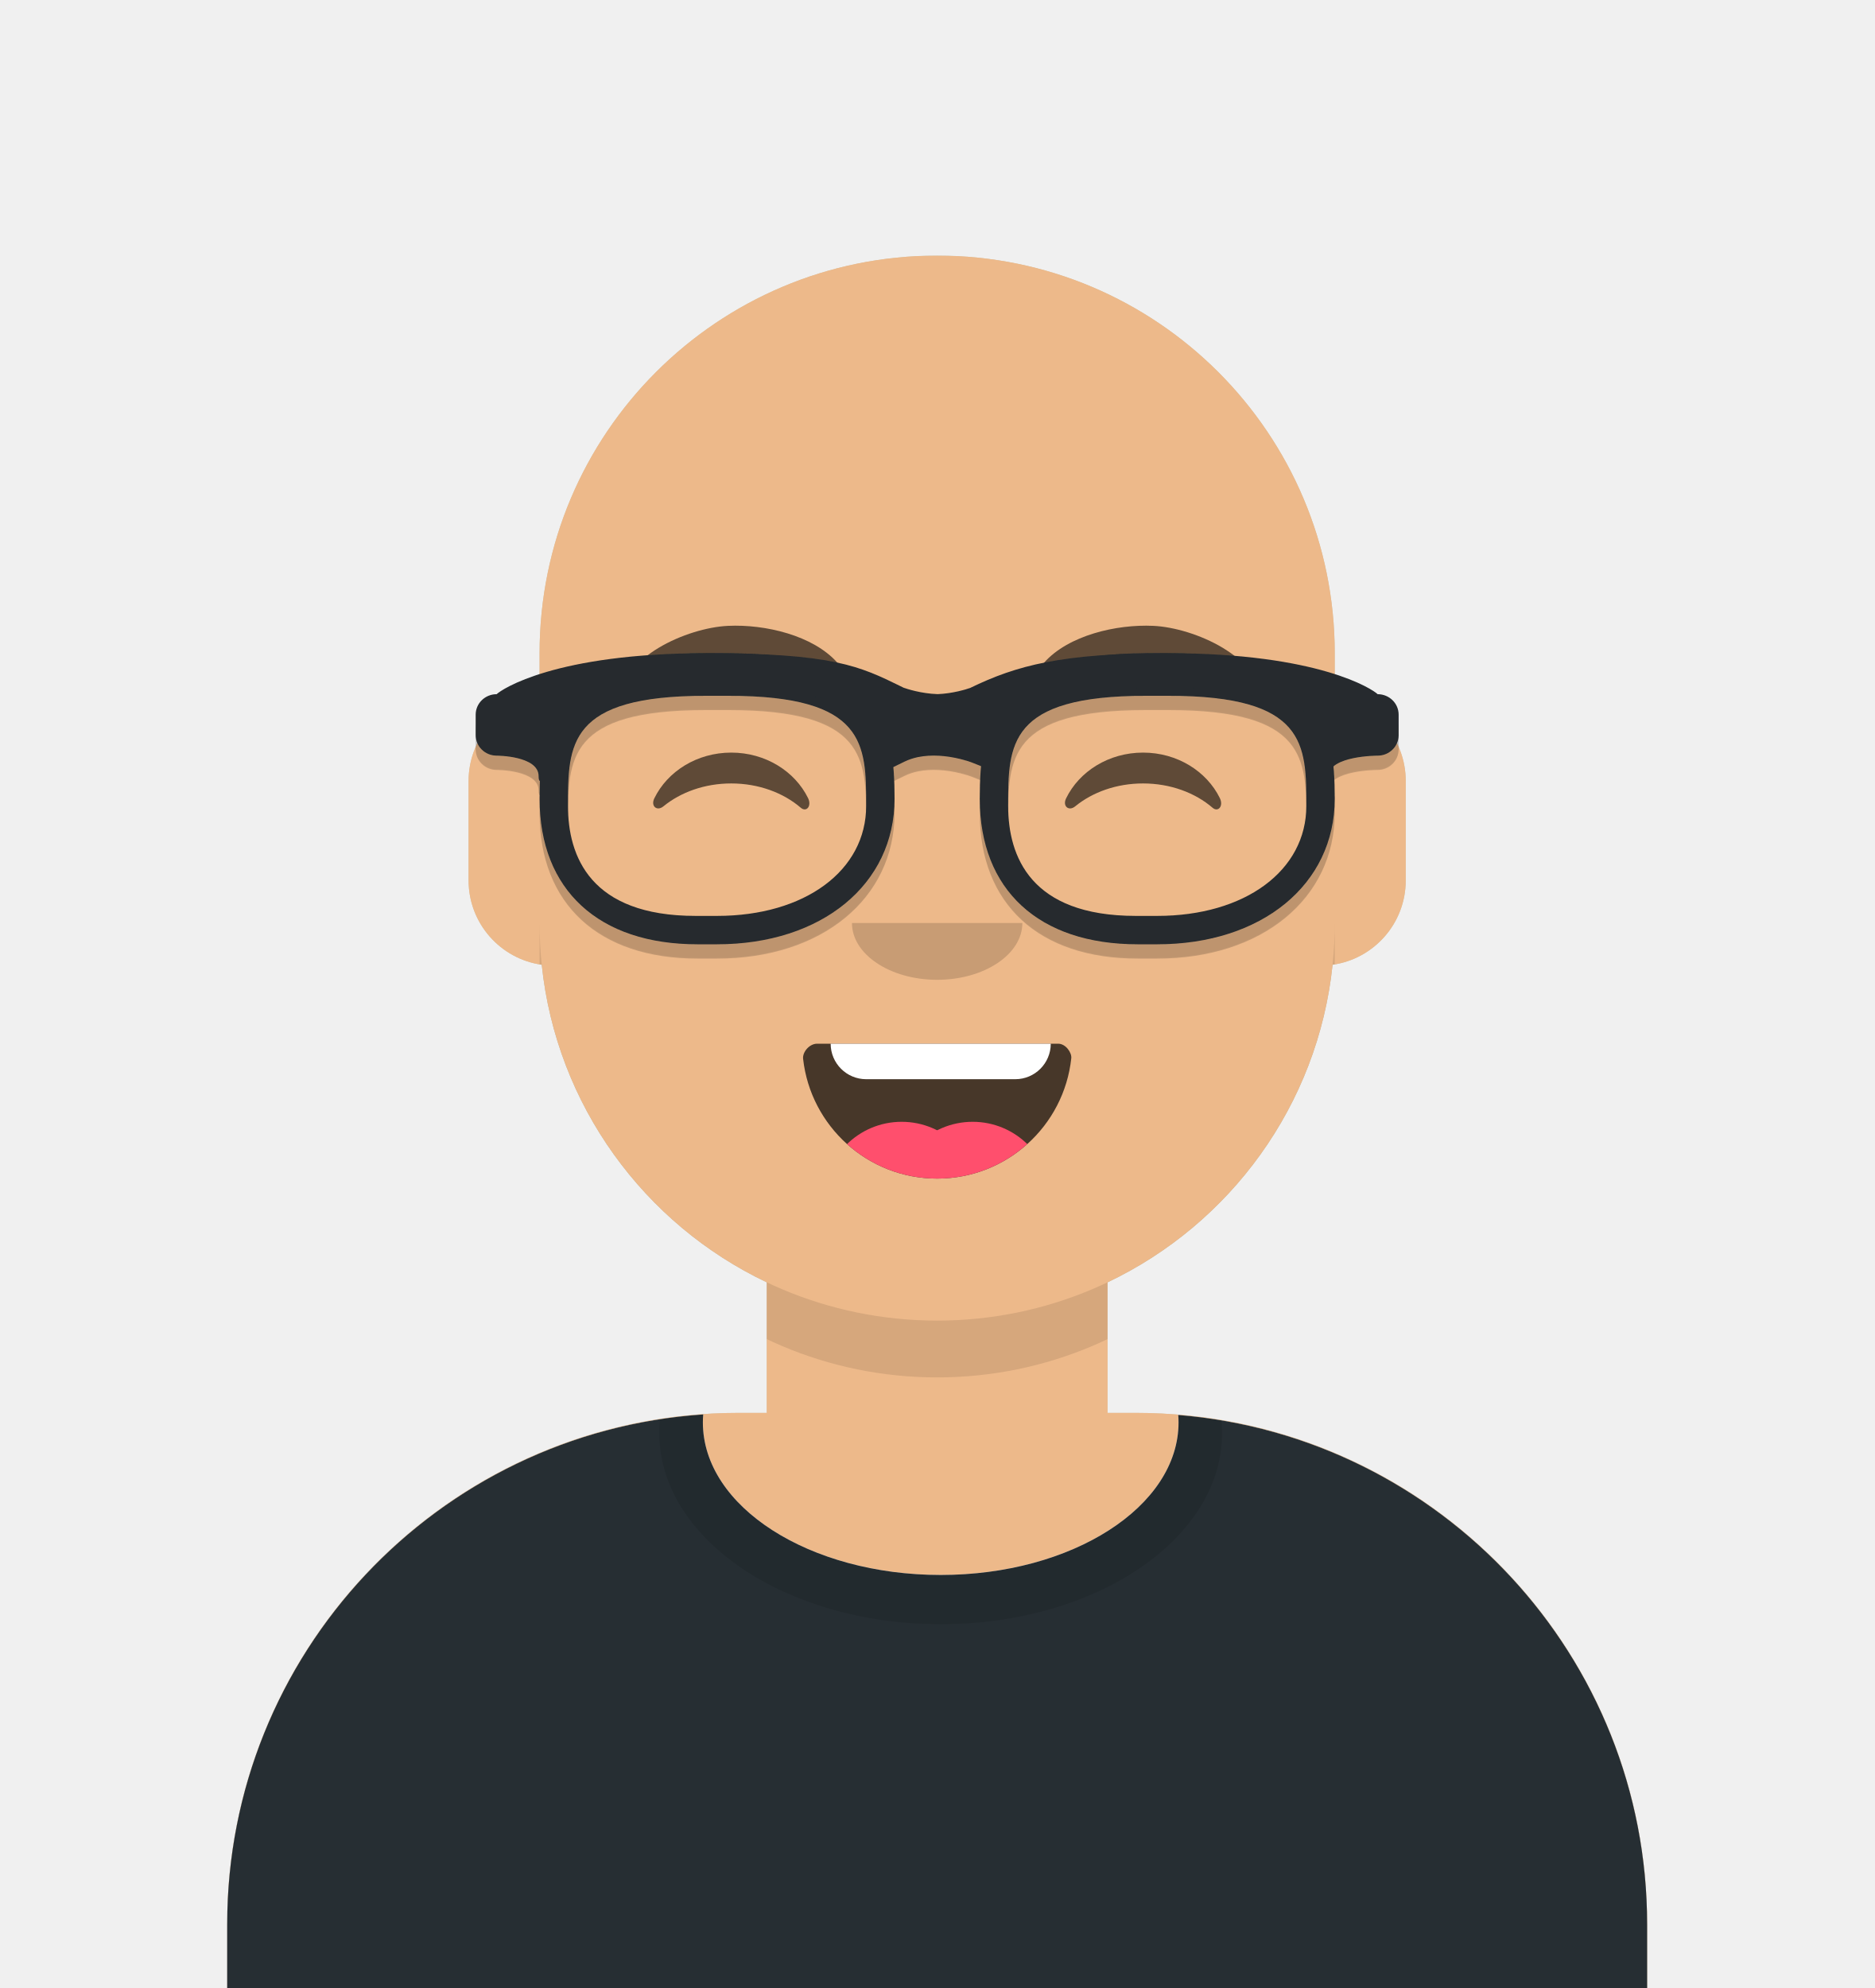
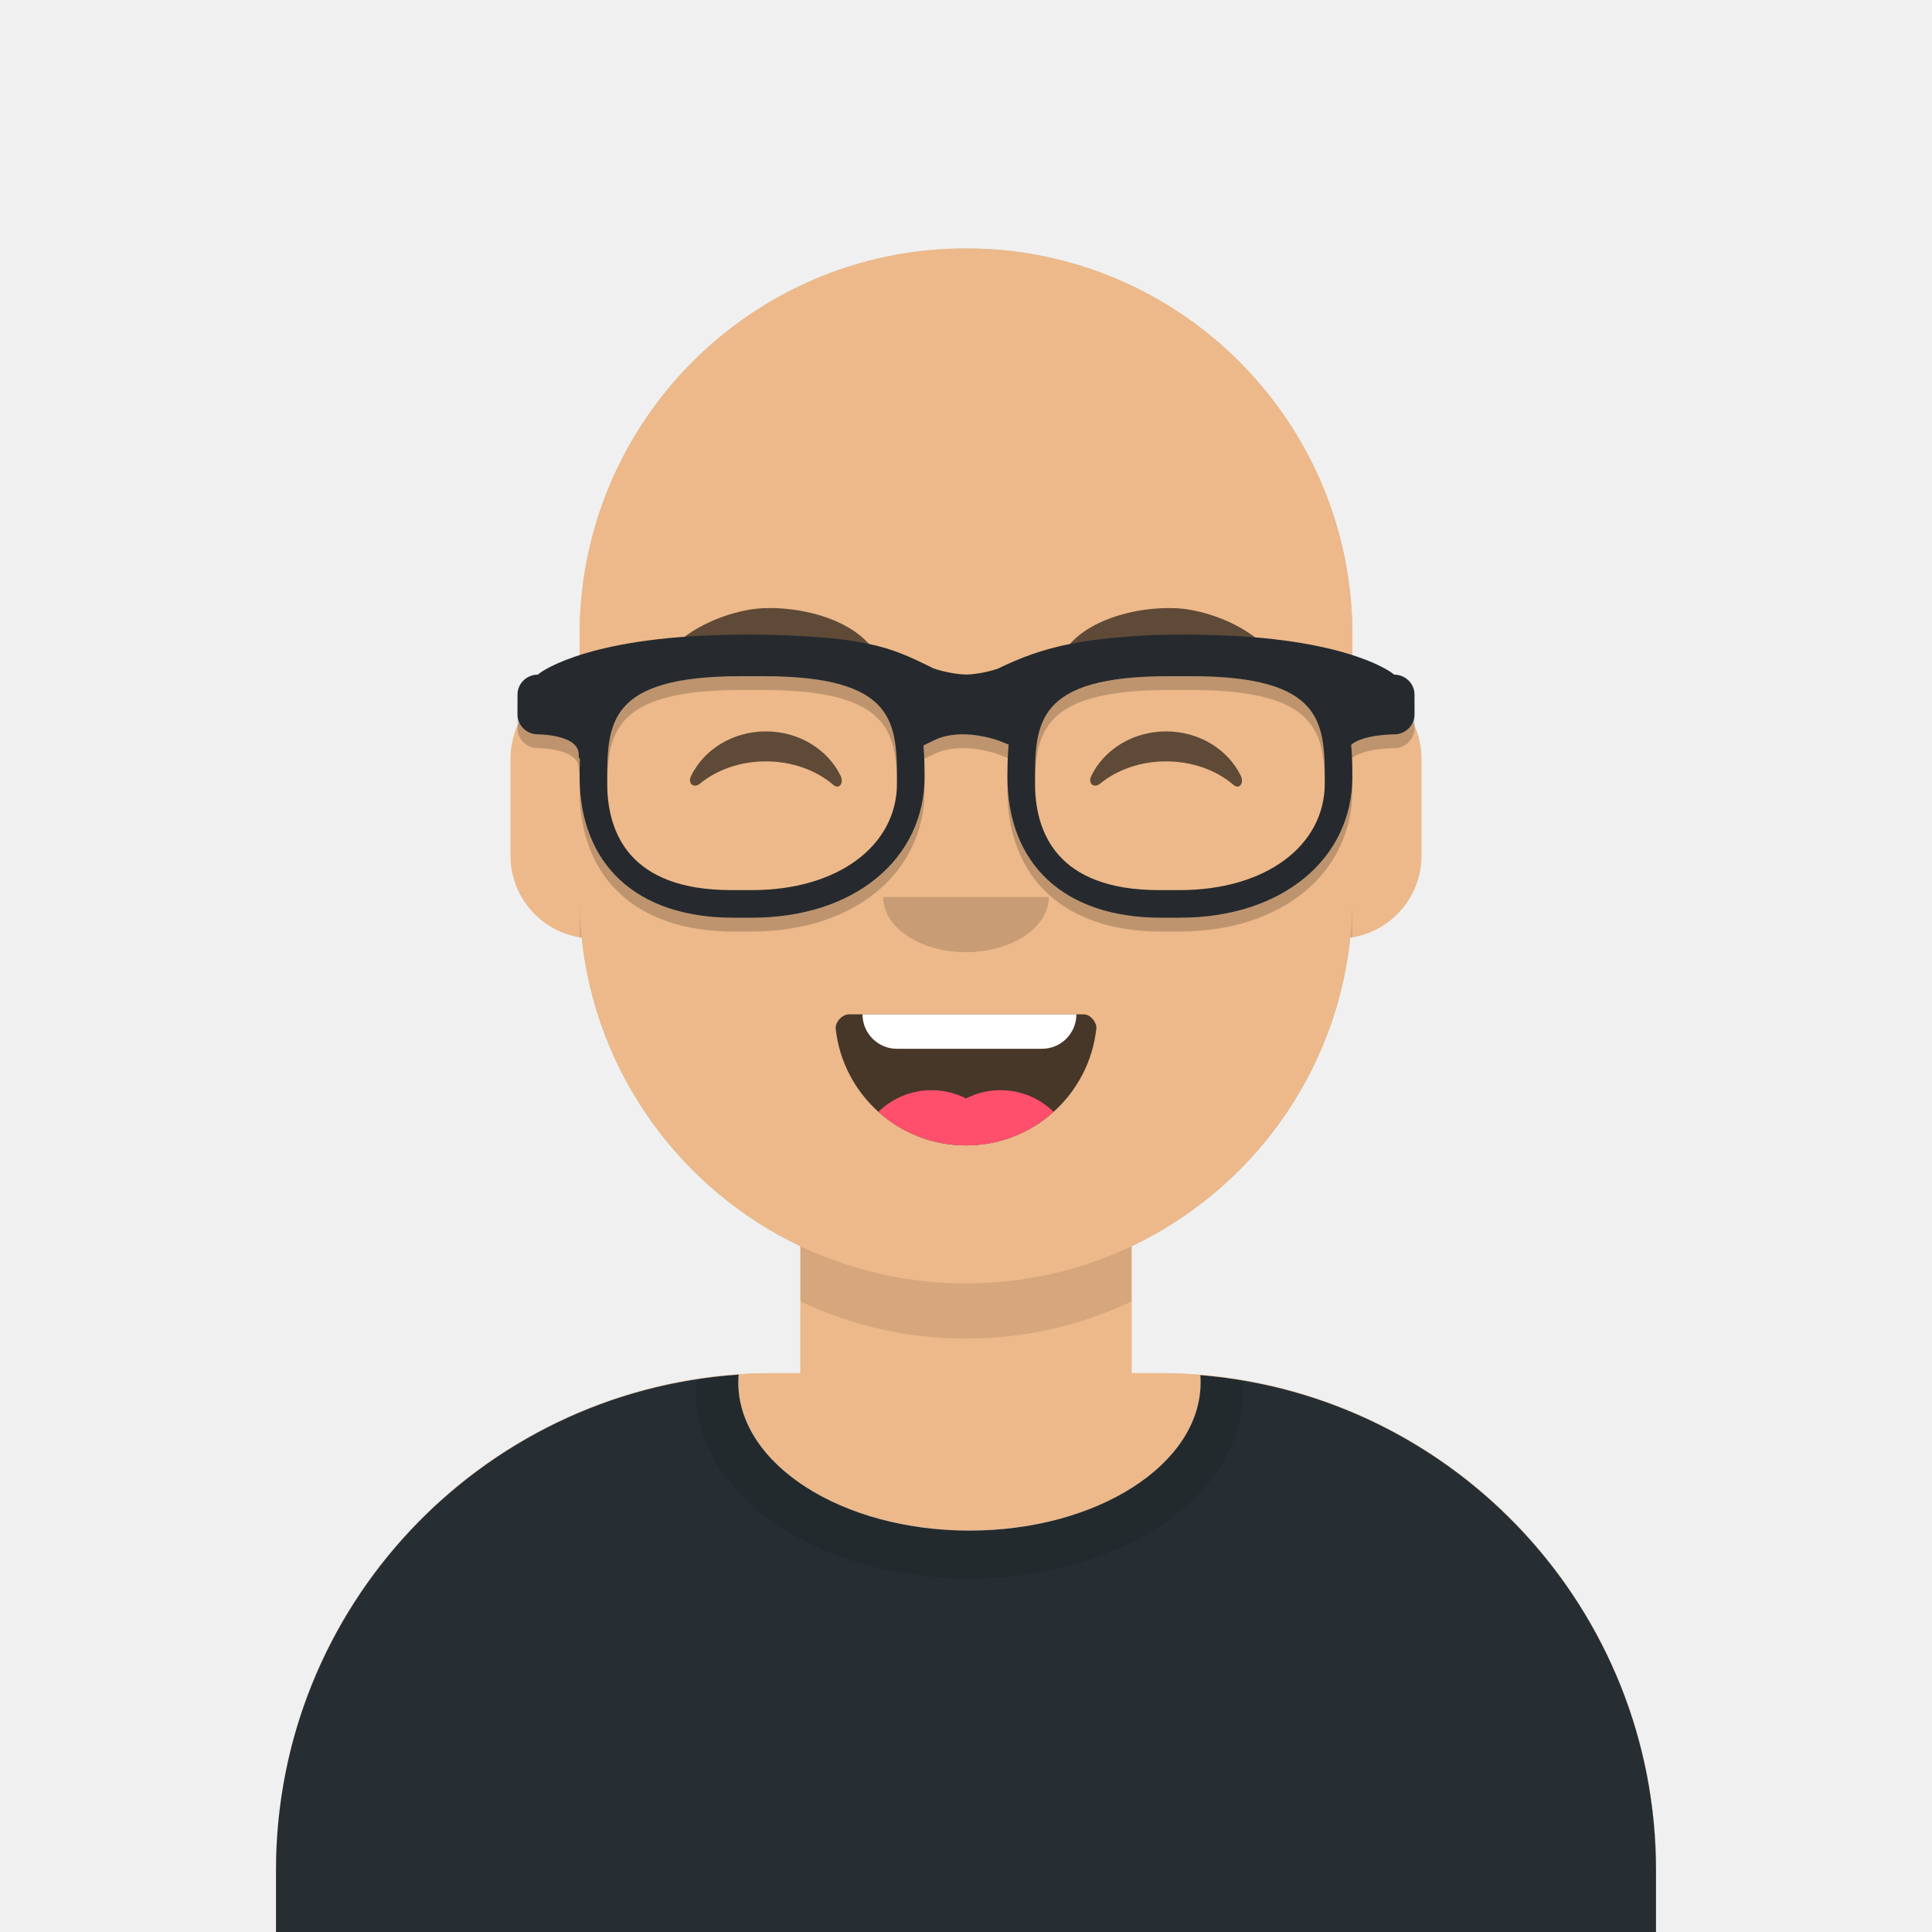
- <svg xmlns="http://www.w3.org/2000/svg" xmlns:xlink="http://www.w3.org/1999/xlink" width="264px" height="280px" viewBox="0 0 264 280" version="1.1">
+ <svg xmlns="http://www.w3.org/2000/svg" xmlns:xlink="http://www.w3.org/1999/xlink" width="150px" height="150px" viewBox="0 0 264 280" version="1.1">
  <defs>
    <circle id="react-path-1" cx="120" cy="120" r="120" />
    <path d="M12,160 C12,226.274 65.726,280 132,280 C198.274,280 252,226.274 252,160 L264,160 L264,-1.42108547e-14 L-3.19744231e-14,-1.42108547e-14 L-3.19744231e-14,160 L12,160 Z" id="react-path-2" />
    <path d="M124,144.611 L124,163 L128,163 L128,163 C167.765,163 200,195.235 200,235 L200,244 L0,244 L0,235 C-4.86974701e-15,195.235 32.235,163 72,163 L72,163 L76,163 L76,144.611 C58.763,136.422 46.372,119.687 44.305,99.881 C38.48,99.058 34,94.052 34,88 L34,74 C34,68.054 38.325,63.118 44,62.166 L44,56 L44,56 C44,25.072 69.072,5.68137151e-15 100,0 L100,0 L100,0 C130.928,-5.68137151e-15 156,25.072 156,56 L156,62.166 C161.675,63.118 166,68.054 166,74 L166,88 C166,94.052 161.52,99.058 155.695,99.881 C153.628,119.687 141.237,136.422 124,144.611 Z" id="react-path-3" />
  </defs>
  <g id="Avataaar" stroke="none" stroke-width="1" fill="none" fill-rule="evenodd">
    <g transform="translate(-825, -1100)" id="Avataaar/Circle">
      <g transform="translate(825, 1100)">
        <g id="Mask" />
        <g id="Avataaar" stroke-width="1" fill-rule="evenodd" mask="url(#react-mask-5)">
          <g id="Body" transform="translate(32, 36)">
            <mask id="react-mask-6" fill="white">
              <use xlink:href="#react-path-3" />
            </mask>
            <use fill="#D0C6AC" xlink:href="#react-path-3" />
            <g id="Skin/👶🏽-03-Brown" mask="url(#react-mask-6)" fill="#EDB98A">
              <g transform="translate(0, 0)" id="Color">
                <rect x="0" y="0" width="264" height="280" />
              </g>
            </g>
            <path d="M156,79 L156,102 C156,132.928 130.928,158 100,158 C69.072,158 44,132.928 44,102 L44,79 L44,94 C44,124.928 69.072,150 100,150 C130.928,150 156,124.928 156,94 L156,79 Z" id="Neck-Shadow" fill-opacity="0.1" fill="#000000" mask="url(#react-mask-6)" />
          </g>
          <g id="Clothing/Shirt-Crew-Neck" transform="translate(0, 170)">
            <defs>
              <path d="M165.96,29.295 C202.936,32.325 232,63.294 232,101.052 L232,110 L32,110 L32,101.052 C32,62.953 61.592,31.765 99.045,29.22 C99.015,29.593 99,29.969 99,30.348 C99,42.211 113.998,51.828 132.5,51.828 C151.002,51.828 166,42.211 166,30.348 C166,29.995 165.987,29.644 165.96,29.295 Z" id="react-path-33" />
            </defs>
            <mask id="react-mask-34" fill="white">
              <use xlink:href="#react-path-33" />
            </mask>
            <use id="Clothes" fill="#E6E6E6" fill-rule="evenodd" xlink:href="#react-path-33" />
            <g id="Color/Palette/Gray-01" mask="url(#react-mask-34)" fill-rule="evenodd" fill="#262E33">
              <rect id="🖍Color" x="0" y="0" width="264" height="110" />
            </g>
            <g id="Shadowy" opacity="0.6" stroke-width="1" fill-rule="evenodd" mask="url(#react-mask-34)" fill-opacity="0.16" fill="#000000">
              <g transform="translate(92, 4)" id="Hola-👋🏼">
                <ellipse cx="40.5" cy="27.848" rx="39.635" ry="26.914" />
              </g>
            </g>
          </g>
          <g id="Face" transform="translate(76, 82)" fill="#000000">
            <g id="Mouth/Smile" transform="translate(2, 52)">
              <defs>
                <path d="M35.118,15.128 C36.176,24.62 44.226,32 54,32 C63.804,32 71.874,24.574 72.892,15.04 C72.974,14.273 72.117,13 71.043,13 C56.149,13 44.738,13 37.087,13 C36.007,13 35.012,14.178 35.118,15.128 Z" id="react-path-37" />
              </defs>
              <mask id="react-mask-38" fill="white">
                <use xlink:href="#react-path-37" />
              </mask>
              <use id="Mouth" fill-opacity="0.7" fill="#000000" fill-rule="evenodd" xlink:href="#react-path-37" />
              <rect id="Teeth" fill="#FFFFFF" fill-rule="evenodd" mask="url(#react-mask-38)" x="39" y="2" width="31" height="16" rx="5" />
              <g id="Tongue" stroke-width="1" fill-rule="evenodd" mask="url(#react-mask-38)" fill="#FF4F6D">
                <g transform="translate(38, 24)">
                  <circle cx="11" cy="11" r="11" />
                  <circle cx="21" cy="11" r="11" />
                </g>
              </g>
            </g>
            <g id="Nose/Default" transform="translate(28, 40)" fill-opacity="0.16">
              <path d="M16,8 C16,12.418 21.373,16 28,16 L28,16 C34.627,16 40,12.418 40,8" id="Nose" />
            </g>
            <g id="Eyes/Happy-😁" transform="translate(0, 8)" fill-opacity="0.6">
              <path d="M16.16,22.447 C18.007,18.649 22.164,16 26.998,16 C31.814,16 35.959,18.63 37.815,22.407 C38.367,23.529 37.582,24.447 36.791,23.767 C34.34,21.66 30.859,20.344 26.998,20.344 C23.257,20.344 19.874,21.579 17.438,23.572 C16.547,24.3 15.62,23.558 16.16,22.447 Z" id="Squint" />
              <path d="M74.16,22.447 C76.007,18.649 80.164,16 84.998,16 C89.814,16 93.959,18.63 95.815,22.407 C96.367,23.529 95.582,24.447 94.791,23.767 C92.34,21.66 88.859,20.344 84.998,20.344 C81.257,20.344 77.874,21.579 75.438,23.572 C74.547,24.3 73.62,23.558 74.16,22.447 Z" id="Squint" />
            </g>
            <g id="Eyebrow/Natural/Default-Natural" fill-opacity="0.6">
              <path d="M26.039,6.21 C20.278,6.983 11.293,12.005 12.044,17.818 C12.069,18.008 12.357,18.067 12.481,17.908 C14.967,14.72 34.193,10.037 41.194,11.015 C41.835,11.104 42.258,10.443 41.821,10.03 C38.077,6.495 31.2,5.512 26.039,6.21" id="Eyebrow" transform="translate(27, 12) rotate(5) translate(-27, -12) " />
              <path d="M85.039,6.21 C79.278,6.983 70.293,12.005 71.044,17.818 C71.069,18.008 71.357,18.067 71.481,17.908 C73.967,14.72 93.193,10.037 100.194,11.015 C100.835,11.104 101.258,10.443 100.821,10.03 C97.077,6.495 90.2,5.512 85.039,6.21" id="Eyebrow" transform="translate(86, 12) scale(-1, 1) rotate(5) translate(-86, -12) " />
            </g>
          </g>
          <g id="Top" stroke-width="1" fill-rule="evenodd">
            <defs>
              <rect id="react-path-27" x="0" y="0" width="264" height="280" />
              <filter x="-0.8%" y="-2.0%" width="101.5%" height="108.0%" filterUnits="objectBoundingBox" id="react-filter-25">
                <feOffset dx="0" dy="2" in="SourceAlpha" result="shadowOffsetOuter1" />
                <feColorMatrix values="0 0 0 0 0   0 0 0 0 0   0 0 0 0 0  0 0 0 0.16 0" type="matrix" in="shadowOffsetOuter1" result="shadowMatrixOuter1" />
                <feMerge>
                  <feMergeNode in="shadowMatrixOuter1" />
                  <feMergeNode in="SourceGraphic" />
                </feMerge>
              </filter>
            </defs>
            <mask id="react-mask-26" fill="white">
              <use xlink:href="#react-path-27" />
            </mask>
            <g id="Mask" />
            <g id="Top/No-Hair" mask="url(#react-mask-26)">
              <g transform="translate(-1, 0)">
                <g id="Top/_Resources/Prescription-02" fill="none" transform="translate(62, 85)" stroke-width="1">
                  <defs>
                    <filter x="-0.8%" y="-2.4%" width="101.5%" height="109.8%" filterUnits="objectBoundingBox" id="react-filter-31">
                      <feOffset dx="0" dy="2" in="SourceAlpha" result="shadowOffsetOuter1" />
                      <feColorMatrix values="0 0 0 0 0   0 0 0 0 0   0 0 0 0 0  0 0 0 0.2 0" type="matrix" in="shadowOffsetOuter1" result="shadowMatrixOuter1" />
                      <feMerge>
                        <feMergeNode in="shadowMatrixOuter1" />
                        <feMergeNode in="SourceGraphic" />
                      </feMerge>
                    </filter>
                  </defs>
                  <g id="Wayfarers" filter="url(#react-filter-31)" transform="translate(6, 7)" fill="#252C2F">
                    <path d="M34,41 L31.242,41 C17.315,41 9,33.336 9,20.5 C9,10.127 10.817,0 32.53,0 L35.47,0 C57.183,0 59,10.127 59,20.5 C59,32.569 48.721,41 34,41 Z M32.385,6 C13,6 13,12.841 13,21.502 C13,28.572 16.116,37 30.971,37 L34,37 C46.365,37 55,30.627 55,21.502 C55,12.841 55,6 35.615,6 L32.385,6 Z" id="Left" fill-rule="nonzero" />
                    <path d="M96,41 L93.242,41 C79.315,41 71,33.336 71,20.5 C71,10.127 72.817,0 94.53,0 L97.47,0 C119.183,0 121,10.127 121,20.5 C121,32.569 110.721,41 96,41 Z M94.385,6 C75,6 75,12.841 75,21.502 C75,28.572 78.119,37 92.971,37 L96,37 C108.365,37 117,30.627 117,21.502 C117,12.841 117,6 97.615,6 L94.385,6 Z" id="Right" fill-rule="nonzero" />
                    <path d="M2.955,5.772 C3.646,5.096 11.21,0 32.5,0 C50.351,0 54.13,1.853 59.85,4.652 L60.269,4.859 C60.667,4.999 62.7,5.69 65.079,5.766 C67.246,5.673 69.1,5.085 69.642,4.897 C76.17,1.722 82.561,0 97.5,0 C118.79,0 126.354,5.096 127.045,5.772 C128.679,5.772 130,7.062 130,8.657 L130,11.543 C130,13.139 128.679,14.429 127.045,14.429 C127.045,14.429 120.144,14.429 120.144,17.315 C120.144,20.2 118.182,13.139 118.182,11.543 L118.182,8.732 C114.579,7.353 108.128,4.786 97.5,4.786 C85.658,4.786 79.761,6.886 74.702,8.971 L74.759,9.108 L74.756,11.094 L72.539,16.444 L69.8,15.361 C69.556,15.264 69.028,15.09 68.296,14.91 C66.256,14.407 64.159,14.254 62.304,14.634 C61.624,14.774 60.992,14.984 60.413,15.267 L57.77,16.558 L55.127,11.396 L55.244,9.102 L55.325,8.907 C50.962,6.874 46.939,4.786 32.5,4.786 C21.872,4.786 15.422,7.352 11.818,8.731 L11.818,11.543 C11.818,13.139 8.864,20.2 8.864,17.315 C8.864,14.429 2.955,14.429 2.955,14.429 C1.324,14.429 0,13.139 0,11.543 L0,8.657 C0,7.062 1.324,5.772 2.955,5.772 Z" id="Stuff" fill-rule="nonzero" />
                  </g>
                </g>
              </g>
            </g>
          </g>
        </g>
      </g>
    </g>
  </g>
</svg>
